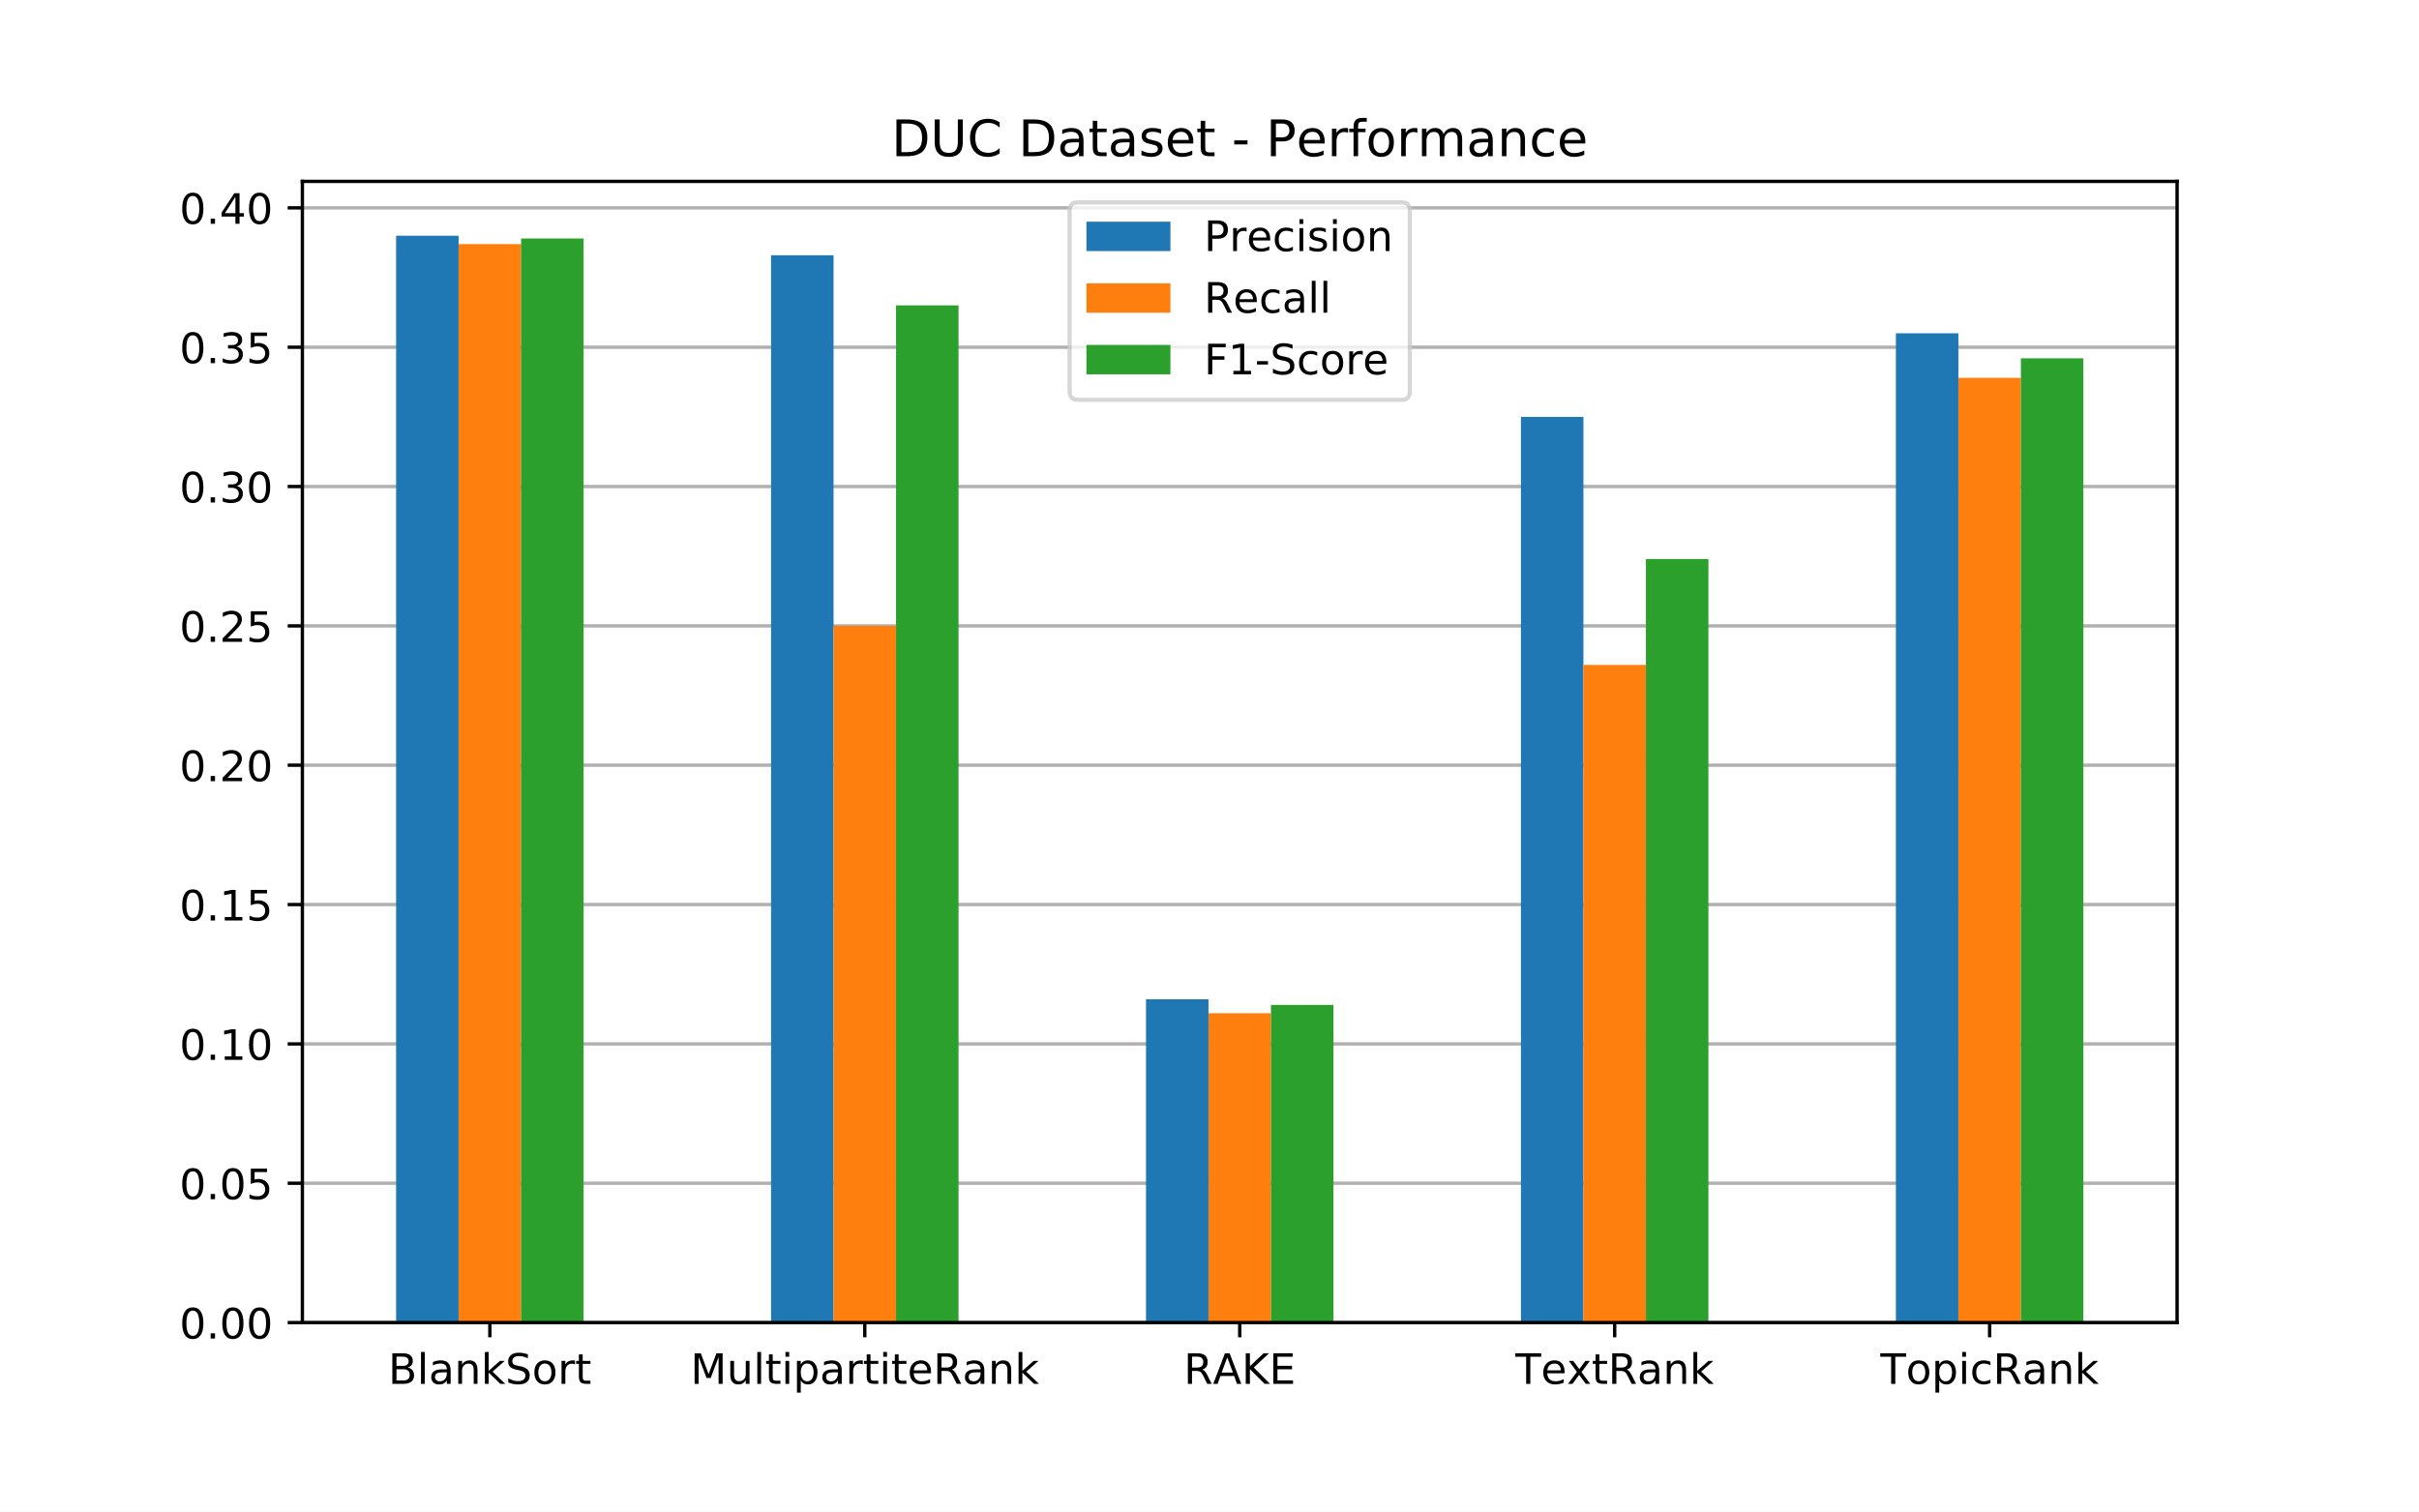
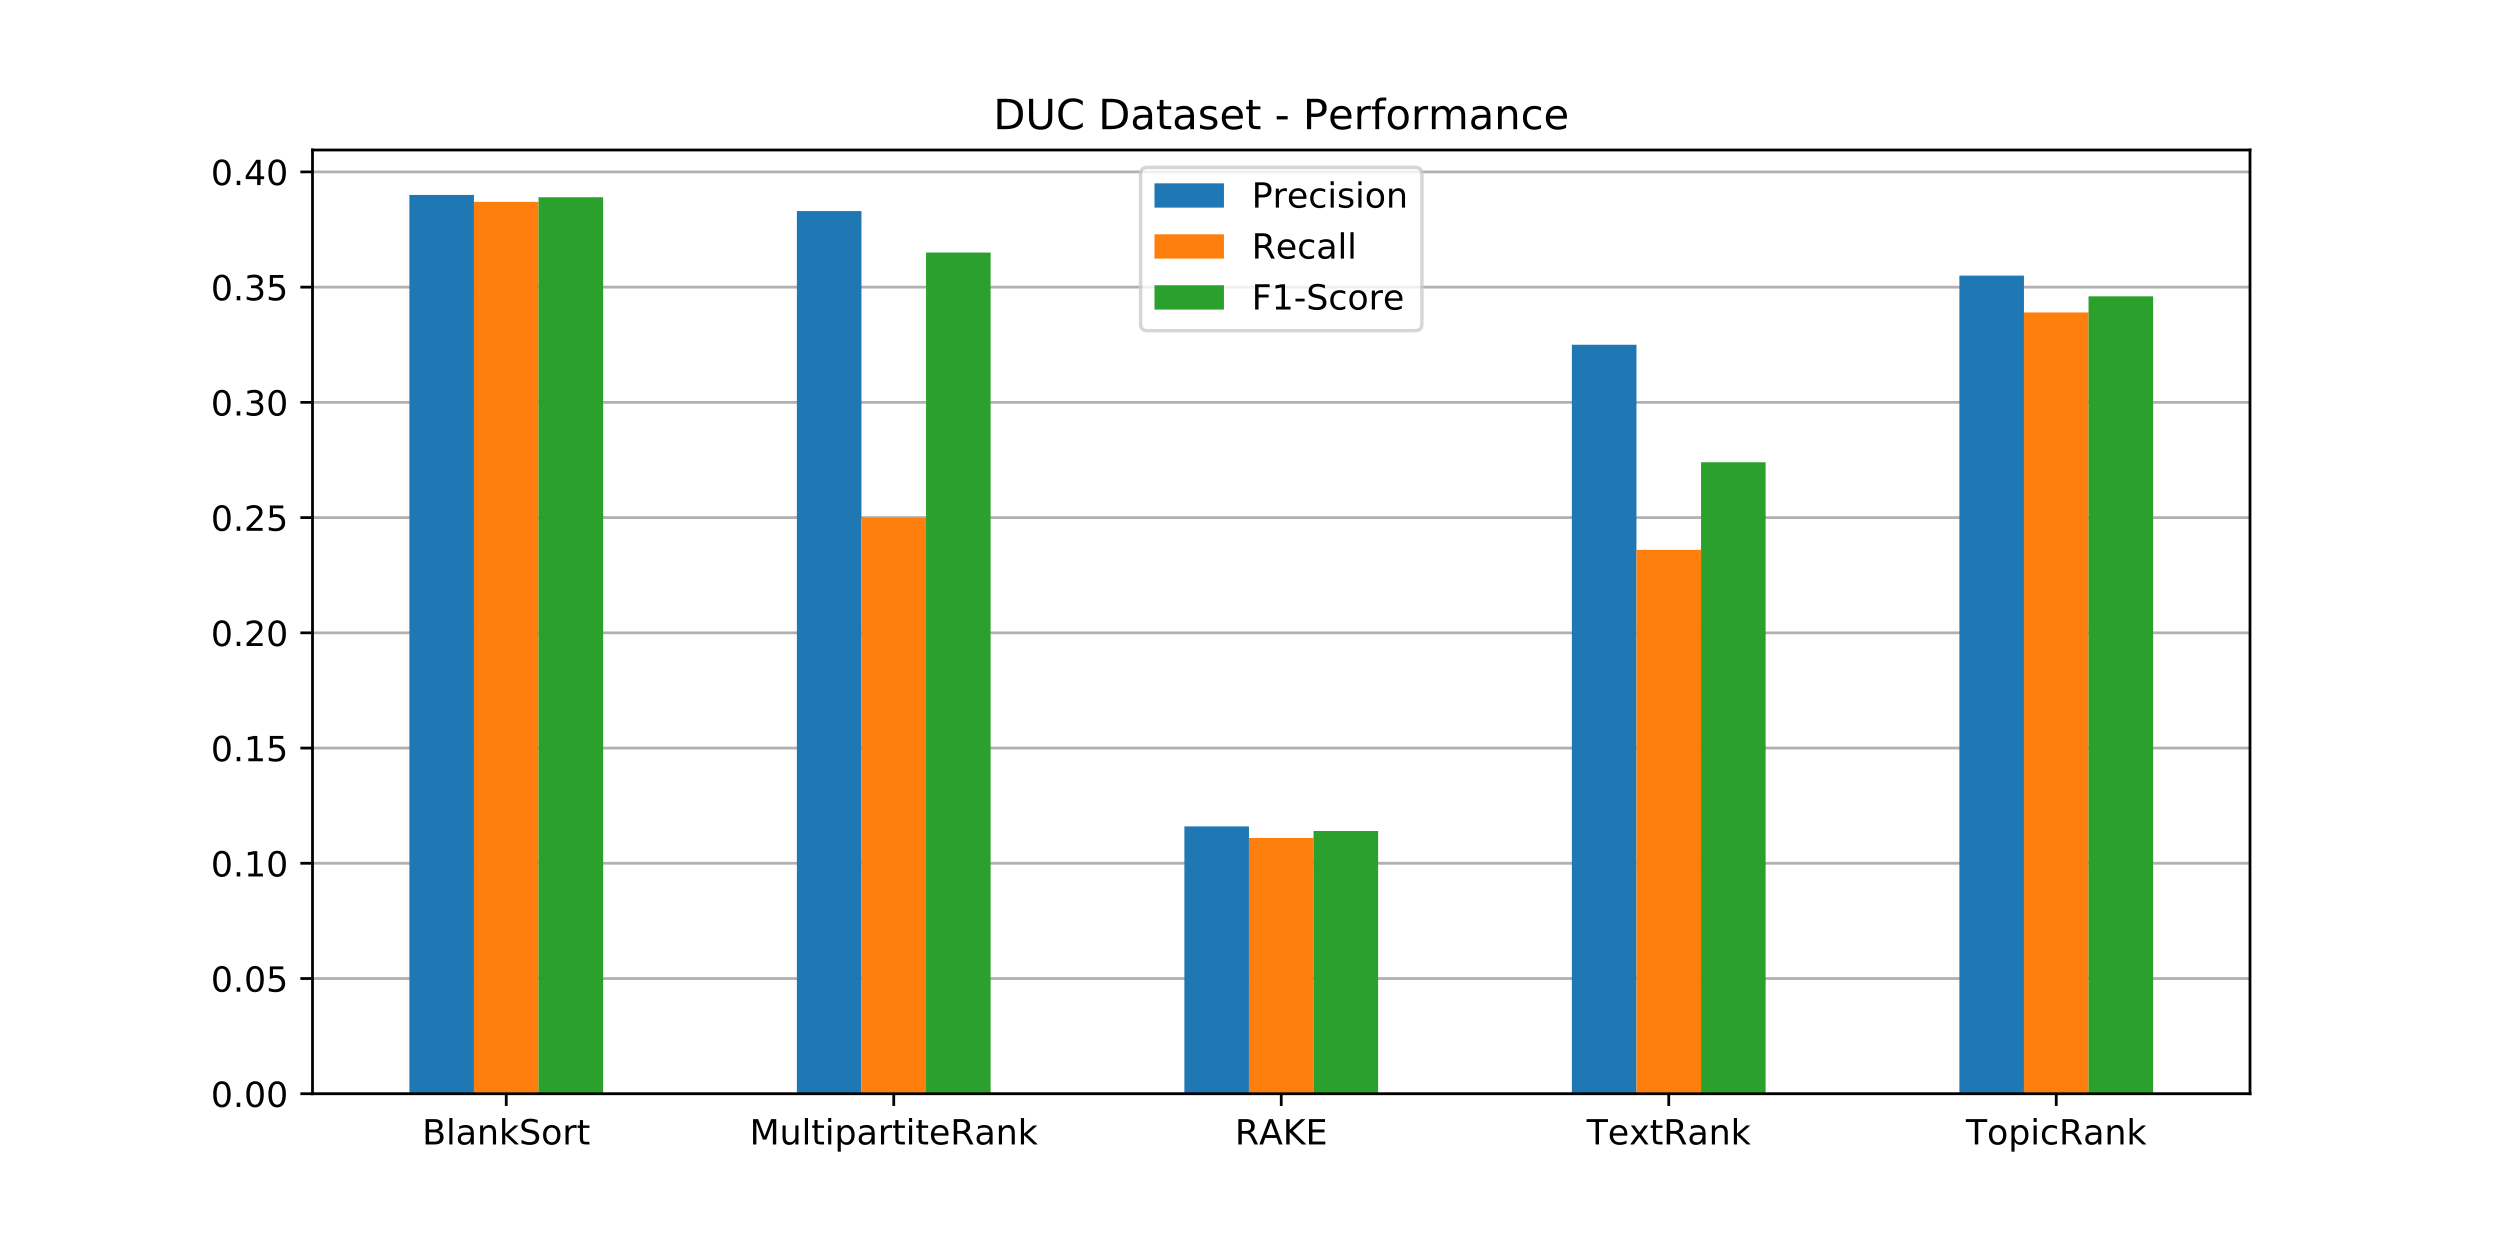
- <svg xmlns="http://www.w3.org/2000/svg" xmlns:xlink="http://www.w3.org/1999/xlink" height="360pt" version="1.1" viewBox="0 0 576 360" width="576pt">
+ <svg xmlns="http://www.w3.org/2000/svg" xmlns:xlink="http://www.w3.org/1999/xlink" height="360pt" version="1.1" viewBox="0 0 720 360" width="720pt">
  <defs>
    <style type="text/css">
*{stroke-linecap:butt;stroke-linejoin:round;}
  </style>
  </defs>
  <g id="figure_1">
    <g id="patch_1">
-       <path d="M 0 360  L 576 360  L 576 0  L 0 0  z " style="fill:#ffffff;" />
+       <path d="M 0 360  L 720 360  L 720 0  L 0 0  z " style="fill:#ffffff;" />
    </g>
    <g id="axes_1">
      <g id="patch_2">
-         <path d="M 72 315  L 518.4 315  L 518.4 43.2  L 72 43.2  z " style="fill:#ffffff;" />
+         <path d="M 90 315  L 648 315  L 648 43.2  L 90 43.2  z " style="fill:#ffffff;" />
      </g>
      <g id="matplotlib.axis_1">
        <g id="xtick_1">
          <g id="line2d_1">
            <defs>
-               <path d="M 0 0  L 0 3.5  " id="mb86dfd1b95" style="stroke:#000000;stroke-width:0.8;" />
-             </defs>
-             <g>
-               <use style="stroke:#000000;stroke-width:0.8;" x="116.64" xlink:href="#mb86dfd1b95" y="315" />
+               <path d="M 0 0  L 0 3.5  " id="mfc894aba62" style="stroke:#000000;stroke-width:0.8;" />
+             </defs>
+             <g>
+               <use style="stroke:#000000;stroke-width:0.8;" x="145.8" xlink:href="#mfc894aba62" y="315" />
            </g>
          </g>
          <g id="text_1">
            <defs>
              <path d="M 19.672 34.812  L 19.672 8.109  L 35.5 8.109  Q 43.453 8.109 47.281 11.406  Q 51.125 14.703 51.125 21.484  Q 51.125 28.328 47.281 31.562  Q 43.453 34.812 35.5 34.812  z M 19.672 64.797  L 19.672 42.828  L 34.281 42.828  Q 41.5 42.828 45.031 45.531  Q 48.578 48.25 48.578 53.812  Q 48.578 59.328 45.031 62.062  Q 41.5 64.797 34.281 64.797  z M 9.812 72.906  L 35.016 72.906  Q 46.297 72.906 52.391 68.219  Q 58.5 63.531 58.5 54.891  Q 58.5 48.188 55.375 44.234  Q 52.25 40.281 46.188 39.312  Q 53.469 37.75 57.5 32.781  Q 61.531 27.828 61.531 20.406  Q 61.531 10.641 54.891 5.312  Q 48.25 0 35.984 0  L 9.812 0  z " id="DejaVuSans-66" />
              <path d="M 9.422 75.984  L 18.406 75.984  L 18.406 0  L 9.422 0  z " id="DejaVuSans-108" />
              <path d="M 34.281 27.484  Q 23.391 27.484 19.188 25  Q 14.984 22.516 14.984 16.5  Q 14.984 11.719 18.141 8.906  Q 21.297 6.109 26.703 6.109  Q 34.188 6.109 38.703 11.406  Q 43.219 16.703 43.219 25.484  L 43.219 27.484  z M 52.203 31.203  L 52.203 0  L 43.219 0  L 43.219 8.297  Q 40.141 3.328 35.547 0.953  Q 30.953 -1.422 24.312 -1.422  Q 15.922 -1.422 10.953 3.297  Q 6 8.016 6 15.922  Q 6 25.141 12.172 29.828  Q 18.359 34.516 30.609 34.516  L 43.219 34.516  L 43.219 35.406  Q 43.219 41.609 39.141 45  Q 35.062 48.391 27.688 48.391  Q 23 48.391 18.547 47.266  Q 14.109 46.141 10.016 43.891  L 10.016 52.203  Q 14.938 54.109 19.578 55.047  Q 24.219 56 28.609 56  Q 40.484 56 46.344 49.844  Q 52.203 43.703 52.203 31.203  z " id="DejaVuSans-97" />
              <path d="M 54.891 33.016  L 54.891 0  L 45.906 0  L 45.906 32.719  Q 45.906 40.484 42.875 44.328  Q 39.844 48.188 33.797 48.188  Q 26.516 48.188 22.312 43.547  Q 18.109 38.922 18.109 30.906  L 18.109 0  L 9.078 0  L 9.078 54.688  L 18.109 54.688  L 18.109 46.188  Q 21.344 51.125 25.703 53.562  Q 30.078 56 35.797 56  Q 45.219 56 50.047 50.172  Q 54.891 44.344 54.891 33.016  z " id="DejaVuSans-110" />
              <path d="M 9.078 75.984  L 18.109 75.984  L 18.109 31.109  L 44.922 54.688  L 56.391 54.688  L 27.391 29.109  L 57.625 0  L 45.906 0  L 18.109 26.703  L 18.109 0  L 9.078 0  z " id="DejaVuSans-107" />
              <path d="M 53.516 70.516  L 53.516 60.891  Q 47.906 63.578 42.922 64.891  Q 37.938 66.219 33.297 66.219  Q 25.25 66.219 20.875 63.094  Q 16.5 59.969 16.5 54.203  Q 16.5 49.359 19.406 46.891  Q 22.312 44.438 30.422 42.922  L 36.375 41.703  Q 47.406 39.594 52.656 34.297  Q 57.906 29 57.906 20.125  Q 57.906 9.516 50.797 4.047  Q 43.703 -1.422 29.984 -1.422  Q 24.812 -1.422 18.969 -0.25  Q 13.141 0.922 6.891 3.219  L 6.891 13.375  Q 12.891 10.016 18.656 8.297  Q 24.422 6.594 29.984 6.594  Q 38.422 6.594 43.016 9.906  Q 47.609 13.234 47.609 19.391  Q 47.609 24.75 44.312 27.781  Q 41.016 30.812 33.5 32.328  L 27.484 33.5  Q 16.453 35.688 11.516 40.375  Q 6.594 45.062 6.594 53.422  Q 6.594 63.094 13.406 68.656  Q 20.219 74.219 32.172 74.219  Q 37.312 74.219 42.625 73.281  Q 47.953 72.359 53.516 70.516  z " id="DejaVuSans-83" />
              <path d="M 30.609 48.391  Q 23.391 48.391 19.188 42.75  Q 14.984 37.109 14.984 27.297  Q 14.984 17.484 19.156 11.844  Q 23.344 6.203 30.609 6.203  Q 37.797 6.203 41.984 11.859  Q 46.188 17.531 46.188 27.297  Q 46.188 37.016 41.984 42.703  Q 37.797 48.391 30.609 48.391  z M 30.609 56  Q 42.328 56 49.016 48.375  Q 55.719 40.766 55.719 27.297  Q 55.719 13.875 49.016 6.219  Q 42.328 -1.422 30.609 -1.422  Q 18.844 -1.422 12.172 6.219  Q 5.516 13.875 5.516 27.297  Q 5.516 40.766 12.172 48.375  Q 18.844 56 30.609 56  z " id="DejaVuSans-111" />
              <path d="M 41.109 46.297  Q 39.594 47.172 37.812 47.578  Q 36.031 48 33.891 48  Q 26.266 48 22.188 43.047  Q 18.109 38.094 18.109 28.812  L 18.109 0  L 9.078 0  L 9.078 54.688  L 18.109 54.688  L 18.109 46.188  Q 20.953 51.172 25.484 53.578  Q 30.031 56 36.531 56  Q 37.453 56 38.578 55.875  Q 39.703 55.766 41.062 55.516  z " id="DejaVuSans-114" />
              <path d="M 18.312 70.219  L 18.312 54.688  L 36.812 54.688  L 36.812 47.703  L 18.312 47.703  L 18.312 18.016  Q 18.312 11.328 20.141 9.422  Q 21.969 7.516 27.594 7.516  L 36.812 7.516  L 36.812 0  L 27.594 0  Q 17.188 0 13.234 3.875  Q 9.281 7.766 9.281 18.016  L 9.281 47.703  L 2.688 47.703  L 2.688 54.688  L 9.281 54.688  L 9.281 70.219  z " id="DejaVuSans-116" />
            </defs>
-             <g transform="translate(92.44312 329.5984)scale(0.1 -0.1)">
+             <g transform="translate(121.6031 329.5984)scale(0.1 -0.1)">
              <use xlink:href="#DejaVuSans-66" />
              <use x="68.604" xlink:href="#DejaVuSans-108" />
              <use x="96.387" xlink:href="#DejaVuSans-97" />
              <use x="157.666" xlink:href="#DejaVuSans-110" />
              <use x="221.045" xlink:href="#DejaVuSans-107" />
              <use x="278.955" xlink:href="#DejaVuSans-83" />
              <use x="342.432" xlink:href="#DejaVuSans-111" />
              <use x="403.613" xlink:href="#DejaVuSans-114" />
              <use x="444.727" xlink:href="#DejaVuSans-116" />
            </g>
          </g>
        </g>
        <g id="xtick_2">
          <g id="line2d_2">
            <g>
-               <use style="stroke:#000000;stroke-width:0.8;" x="205.92" xlink:href="#mb86dfd1b95" y="315" />
+               <use style="stroke:#000000;stroke-width:0.8;" x="257.4" xlink:href="#mfc894aba62" y="315" />
            </g>
          </g>
          <g id="text_2">
            <defs>
              <path d="M 9.812 72.906  L 24.516 72.906  L 43.109 23.297  L 61.812 72.906  L 76.516 72.906  L 76.516 0  L 66.891 0  L 66.891 64.016  L 48.094 14.016  L 38.188 14.016  L 19.391 64.016  L 19.391 0  L 9.812 0  z " id="DejaVuSans-77" />
              <path d="M 8.5 21.578  L 8.5 54.688  L 17.484 54.688  L 17.484 21.922  Q 17.484 14.156 20.5 10.266  Q 23.531 6.391 29.594 6.391  Q 36.859 6.391 41.078 11.031  Q 45.312 15.672 45.312 23.688  L 45.312 54.688  L 54.297 54.688  L 54.297 0  L 45.312 0  L 45.312 8.406  Q 42.047 3.422 37.719 1  Q 33.406 -1.422 27.688 -1.422  Q 18.266 -1.422 13.375 4.438  Q 8.5 10.297 8.5 21.578  z M 31.109 56  z " id="DejaVuSans-117" />
              <path d="M 9.422 54.688  L 18.406 54.688  L 18.406 0  L 9.422 0  z M 9.422 75.984  L 18.406 75.984  L 18.406 64.594  L 9.422 64.594  z " id="DejaVuSans-105" />
              <path d="M 18.109 8.203  L 18.109 -20.797  L 9.078 -20.797  L 9.078 54.688  L 18.109 54.688  L 18.109 46.391  Q 20.953 51.266 25.266 53.625  Q 29.594 56 35.594 56  Q 45.562 56 51.781 48.094  Q 58.016 40.188 58.016 27.297  Q 58.016 14.406 51.781 6.484  Q 45.562 -1.422 35.594 -1.422  Q 29.594 -1.422 25.266 0.953  Q 20.953 3.328 18.109 8.203  z M 48.688 27.297  Q 48.688 37.203 44.609 42.844  Q 40.531 48.484 33.406 48.484  Q 26.266 48.484 22.188 42.844  Q 18.109 37.203 18.109 27.297  Q 18.109 17.391 22.188 11.75  Q 26.266 6.109 33.406 6.109  Q 40.531 6.109 44.609 11.75  Q 48.688 17.391 48.688 27.297  z " id="DejaVuSans-112" />
              <path d="M 56.203 29.594  L 56.203 25.203  L 14.891 25.203  Q 15.484 15.922 20.484 11.062  Q 25.484 6.203 34.422 6.203  Q 39.594 6.203 44.453 7.469  Q 49.312 8.734 54.109 11.281  L 54.109 2.781  Q 49.266 0.734 44.188 -0.344  Q 39.109 -1.422 33.891 -1.422  Q 20.797 -1.422 13.156 6.188  Q 5.516 13.812 5.516 26.812  Q 5.516 40.234 12.766 48.109  Q 20.016 56 32.328 56  Q 43.359 56 49.781 48.891  Q 56.203 41.797 56.203 29.594  z M 47.219 32.234  Q 47.125 39.594 43.094 43.984  Q 39.062 48.391 32.422 48.391  Q 24.906 48.391 20.391 44.141  Q 15.875 39.891 15.188 32.172  z " id="DejaVuSans-101" />
              <path d="M 44.391 34.188  Q 47.562 33.109 50.562 29.594  Q 53.562 26.078 56.594 19.922  L 66.609 0  L 56 0  L 46.688 18.703  Q 43.062 26.031 39.672 28.422  Q 36.281 30.812 30.422 30.812  L 19.672 30.812  L 19.672 0  L 9.812 0  L 9.812 72.906  L 32.078 72.906  Q 44.578 72.906 50.734 67.672  Q 56.891 62.453 56.891 51.906  Q 56.891 45.016 53.688 40.469  Q 50.484 35.938 44.391 34.188  z M 19.672 64.797  L 19.672 38.922  L 32.078 38.922  Q 39.203 38.922 42.844 42.219  Q 46.484 45.516 46.484 51.906  Q 46.484 58.297 42.844 61.547  Q 39.203 64.797 32.078 64.797  z " id="DejaVuSans-82" />
            </defs>
-             <g transform="translate(164.4184 329.5984)scale(0.1 -0.1)">
+             <g transform="translate(215.8984 329.5984)scale(0.1 -0.1)">
              <use xlink:href="#DejaVuSans-77" />
              <use x="86.279" xlink:href="#DejaVuSans-117" />
              <use x="149.658" xlink:href="#DejaVuSans-108" />
              <use x="177.441" xlink:href="#DejaVuSans-116" />
              <use x="216.65" xlink:href="#DejaVuSans-105" />
              <use x="244.434" xlink:href="#DejaVuSans-112" />
              <use x="307.91" xlink:href="#DejaVuSans-97" />
              <use x="369.189" xlink:href="#DejaVuSans-114" />
              <use x="410.303" xlink:href="#DejaVuSans-116" />
              <use x="449.512" xlink:href="#DejaVuSans-105" />
              <use x="477.295" xlink:href="#DejaVuSans-116" />
              <use x="516.504" xlink:href="#DejaVuSans-101" />
              <use x="578.027" xlink:href="#DejaVuSans-82" />
              <use x="647.479" xlink:href="#DejaVuSans-97" />
              <use x="708.758" xlink:href="#DejaVuSans-110" />
              <use x="772.137" xlink:href="#DejaVuSans-107" />
            </g>
          </g>
        </g>
        <g id="xtick_3">
          <g id="line2d_3">
            <g>
-               <use style="stroke:#000000;stroke-width:0.8;" x="295.2" xlink:href="#mb86dfd1b95" y="315" />
+               <use style="stroke:#000000;stroke-width:0.8;" x="369" xlink:href="#mfc894aba62" y="315" />
            </g>
          </g>
          <g id="text_3">
            <defs>
              <path d="M 34.188 63.188  L 20.797 26.906  L 47.609 26.906  z M 28.609 72.906  L 39.797 72.906  L 67.578 0  L 57.328 0  L 50.688 18.703  L 17.828 18.703  L 11.188 0  L 0.781 0  z " id="DejaVuSans-65" />
              <path d="M 9.812 72.906  L 19.672 72.906  L 19.672 42.094  L 52.391 72.906  L 65.094 72.906  L 28.906 38.922  L 67.672 0  L 54.688 0  L 19.672 35.109  L 19.672 0  L 9.812 0  z " id="DejaVuSans-75" />
              <path d="M 9.812 72.906  L 55.906 72.906  L 55.906 64.594  L 19.672 64.594  L 19.672 43.016  L 54.391 43.016  L 54.391 34.719  L 19.672 34.719  L 19.672 8.297  L 56.781 8.297  L 56.781 0  L 9.812 0  z " id="DejaVuSans-69" />
            </defs>
-             <g transform="translate(281.8703 329.5984)scale(0.1 -0.1)">
+             <g transform="translate(355.6703 329.5984)scale(0.1 -0.1)">
              <use xlink:href="#DejaVuSans-82" />
              <use x="69.42" xlink:href="#DejaVuSans-65" />
              <use x="137.828" xlink:href="#DejaVuSans-75" />
              <use x="203.404" xlink:href="#DejaVuSans-69" />
            </g>
          </g>
        </g>
        <g id="xtick_4">
          <g id="line2d_4">
            <g>
-               <use style="stroke:#000000;stroke-width:0.8;" x="384.48" xlink:href="#mb86dfd1b95" y="315" />
+               <use style="stroke:#000000;stroke-width:0.8;" x="480.6" xlink:href="#mfc894aba62" y="315" />
            </g>
          </g>
          <g id="text_4">
            <defs>
              <path d="M -0.297 72.906  L 61.375 72.906  L 61.375 64.594  L 35.5 64.594  L 35.5 0  L 25.594 0  L 25.594 64.594  L -0.297 64.594  z " id="DejaVuSans-84" />
              <path d="M 54.891 54.688  L 35.109 28.078  L 55.906 0  L 45.312 0  L 29.391 21.484  L 13.484 0  L 2.875 0  L 24.125 28.609  L 4.688 54.688  L 15.281 54.688  L 29.781 35.203  L 44.281 54.688  z " id="DejaVuSans-120" />
            </defs>
-             <g transform="translate(360.8433 329.5984)scale(0.1 -0.1)">
+             <g transform="translate(456.9633 329.5984)scale(0.1 -0.1)">
              <use xlink:href="#DejaVuSans-84" />
              <use x="60.818" xlink:href="#DejaVuSans-101" />
              <use x="122.326" xlink:href="#DejaVuSans-120" />
              <use x="181.506" xlink:href="#DejaVuSans-116" />
              <use x="220.715" xlink:href="#DejaVuSans-82" />
              <use x="290.166" xlink:href="#DejaVuSans-97" />
              <use x="351.445" xlink:href="#DejaVuSans-110" />
              <use x="414.824" xlink:href="#DejaVuSans-107" />
            </g>
          </g>
        </g>
        <g id="xtick_5">
          <g id="line2d_5">
            <g>
-               <use style="stroke:#000000;stroke-width:0.8;" x="473.76" xlink:href="#mb86dfd1b95" y="315" />
+               <use style="stroke:#000000;stroke-width:0.8;" x="592.2" xlink:href="#mfc894aba62" y="315" />
            </g>
          </g>
          <g id="text_5">
            <defs>
              <path d="M 48.781 52.594  L 48.781 44.188  Q 44.969 46.297 41.141 47.344  Q 37.312 48.391 33.406 48.391  Q 24.656 48.391 19.812 42.844  Q 14.984 37.312 14.984 27.297  Q 14.984 17.281 19.812 11.734  Q 24.656 6.203 33.406 6.203  Q 37.312 6.203 41.141 7.25  Q 44.969 8.297 48.781 10.406  L 48.781 2.094  Q 45.016 0.344 40.984 -0.531  Q 36.969 -1.422 32.422 -1.422  Q 20.062 -1.422 12.781 6.344  Q 5.516 14.109 5.516 27.297  Q 5.516 40.672 12.859 48.328  Q 20.219 56 33.016 56  Q 37.156 56 41.109 55.141  Q 45.062 54.297 48.781 52.594  z " id="DejaVuSans-99" />
            </defs>
-             <g transform="translate(447.7467 329.5984)scale(0.1 -0.1)">
+             <g transform="translate(566.1867 329.5984)scale(0.1 -0.1)">
              <use xlink:href="#DejaVuSans-84" />
              <use x="60.818" xlink:href="#DejaVuSans-111" />
              <use x="122" xlink:href="#DejaVuSans-112" />
              <use x="185.477" xlink:href="#DejaVuSans-105" />
              <use x="213.26" xlink:href="#DejaVuSans-99" />
              <use x="268.24" xlink:href="#DejaVuSans-82" />
              <use x="337.691" xlink:href="#DejaVuSans-97" />
              <use x="398.971" xlink:href="#DejaVuSans-110" />
              <use x="462.35" xlink:href="#DejaVuSans-107" />
            </g>
          </g>
        </g>
      </g>
      <g id="matplotlib.axis_2">
        <g id="ytick_1">
          <g id="line2d_6">
-             <path clip-path="url(#p45357a9f5a)" d="M 72 315  L 518.4 315  " style="fill:none;stroke:#b0b0b0;stroke-linecap:square;stroke-width:0.8;" />
+             <path clip-path="url(#p471db4d466)" d="M 90 315  L 648 315  " style="fill:none;stroke:#b0b0b0;stroke-linecap:square;stroke-width:0.8;" />
          </g>
          <g id="line2d_7">
            <defs>
-               <path d="M 0 0  L -3.5 0  " id="m4d19197c63" style="stroke:#000000;stroke-width:0.8;" />
-             </defs>
-             <g>
-               <use style="stroke:#000000;stroke-width:0.8;" x="72" xlink:href="#m4d19197c63" y="315" />
+               <path d="M 0 0  L -3.5 0  " id="mee829ca1eb" style="stroke:#000000;stroke-width:0.8;" />
+             </defs>
+             <g>
+               <use style="stroke:#000000;stroke-width:0.8;" x="90" xlink:href="#mee829ca1eb" y="315" />
            </g>
          </g>
          <g id="text_6">
            <defs>
              <path d="M 31.781 66.406  Q 24.172 66.406 20.328 58.906  Q 16.5 51.422 16.5 36.375  Q 16.5 21.391 20.328 13.891  Q 24.172 6.391 31.781 6.391  Q 39.453 6.391 43.281 13.891  Q 47.125 21.391 47.125 36.375  Q 47.125 51.422 43.281 58.906  Q 39.453 66.406 31.781 66.406  z M 31.781 74.219  Q 44.047 74.219 50.516 64.516  Q 56.984 54.828 56.984 36.375  Q 56.984 17.969 50.516 8.266  Q 44.047 -1.422 31.781 -1.422  Q 19.531 -1.422 13.062 8.266  Q 6.594 17.969 6.594 36.375  Q 6.594 54.828 13.062 64.516  Q 19.531 74.219 31.781 74.219  z " id="DejaVuSans-48" />
              <path d="M 10.688 12.406  L 21 12.406  L 21 0  L 10.688 0  z " id="DejaVuSans-46" />
            </defs>
-             <g transform="translate(42.73438 318.7992)scale(0.1 -0.1)">
+             <g transform="translate(60.73438 318.7992)scale(0.1 -0.1)">
              <use xlink:href="#DejaVuSans-48" />
              <use x="63.623" xlink:href="#DejaVuSans-46" />
              <use x="95.41" xlink:href="#DejaVuSans-48" />
              <use x="159.033" xlink:href="#DejaVuSans-48" />
            </g>
          </g>
        </g>
        <g id="ytick_2">
          <g id="line2d_8">
-             <path clip-path="url(#p45357a9f5a)" d="M 72 281.813  L 518.4 281.813  " style="fill:none;stroke:#b0b0b0;stroke-linecap:square;stroke-width:0.8;" />
+             <path clip-path="url(#p471db4d466)" d="M 90 281.813  L 648 281.813  " style="fill:none;stroke:#b0b0b0;stroke-linecap:square;stroke-width:0.8;" />
          </g>
          <g id="line2d_9">
            <g>
-               <use style="stroke:#000000;stroke-width:0.8;" x="72" xlink:href="#m4d19197c63" y="281.813" />
+               <use style="stroke:#000000;stroke-width:0.8;" x="90" xlink:href="#mee829ca1eb" y="281.813" />
            </g>
          </g>
          <g id="text_7">
            <defs>
              <path d="M 10.797 72.906  L 49.516 72.906  L 49.516 64.594  L 19.828 64.594  L 19.828 46.734  Q 21.969 47.469 24.109 47.828  Q 26.266 48.188 28.422 48.188  Q 40.625 48.188 47.75 41.5  Q 54.891 34.812 54.891 23.391  Q 54.891 11.625 47.562 5.094  Q 40.234 -1.422 26.906 -1.422  Q 22.312 -1.422 17.547 -0.641  Q 12.797 0.141 7.719 1.703  L 7.719 11.625  Q 12.109 9.234 16.797 8.062  Q 21.484 6.891 26.703 6.891  Q 35.156 6.891 40.078 11.328  Q 45.016 15.766 45.016 23.391  Q 45.016 31 40.078 35.438  Q 35.156 39.891 26.703 39.891  Q 22.75 39.891 18.812 39.016  Q 14.891 38.141 10.797 36.281  z " id="DejaVuSans-53" />
            </defs>
-             <g transform="translate(42.73438 285.6124)scale(0.1 -0.1)">
+             <g transform="translate(60.73438 285.6124)scale(0.1 -0.1)">
              <use xlink:href="#DejaVuSans-48" />
              <use x="63.623" xlink:href="#DejaVuSans-46" />
              <use x="95.41" xlink:href="#DejaVuSans-48" />
              <use x="159.033" xlink:href="#DejaVuSans-53" />
            </g>
          </g>
        </g>
        <g id="ytick_3">
          <g id="line2d_10">
-             <path clip-path="url(#p45357a9f5a)" d="M 72 248.626  L 518.4 248.626  " style="fill:none;stroke:#b0b0b0;stroke-linecap:square;stroke-width:0.8;" />
+             <path clip-path="url(#p471db4d466)" d="M 90 248.626  L 648 248.626  " style="fill:none;stroke:#b0b0b0;stroke-linecap:square;stroke-width:0.8;" />
          </g>
          <g id="line2d_11">
            <g>
-               <use style="stroke:#000000;stroke-width:0.8;" x="72" xlink:href="#m4d19197c63" y="248.626" />
+               <use style="stroke:#000000;stroke-width:0.8;" x="90" xlink:href="#mee829ca1eb" y="248.626" />
            </g>
          </g>
          <g id="text_8">
            <defs>
              <path d="M 12.406 8.297  L 28.516 8.297  L 28.516 63.922  L 10.984 60.406  L 10.984 69.391  L 28.422 72.906  L 38.281 72.906  L 38.281 8.297  L 54.391 8.297  L 54.391 0  L 12.406 0  z " id="DejaVuSans-49" />
            </defs>
-             <g transform="translate(42.73438 252.4256)scale(0.1 -0.1)">
+             <g transform="translate(60.73438 252.4256)scale(0.1 -0.1)">
              <use xlink:href="#DejaVuSans-48" />
              <use x="63.623" xlink:href="#DejaVuSans-46" />
              <use x="95.41" xlink:href="#DejaVuSans-49" />
              <use x="159.033" xlink:href="#DejaVuSans-48" />
            </g>
          </g>
        </g>
        <g id="ytick_4">
          <g id="line2d_12">
-             <path clip-path="url(#p45357a9f5a)" d="M 72 215.44  L 518.4 215.44  " style="fill:none;stroke:#b0b0b0;stroke-linecap:square;stroke-width:0.8;" />
+             <path clip-path="url(#p471db4d466)" d="M 90 215.44  L 648 215.44  " style="fill:none;stroke:#b0b0b0;stroke-linecap:square;stroke-width:0.8;" />
          </g>
          <g id="line2d_13">
            <g>
-               <use style="stroke:#000000;stroke-width:0.8;" x="72" xlink:href="#m4d19197c63" y="215.44" />
+               <use style="stroke:#000000;stroke-width:0.8;" x="90" xlink:href="#mee829ca1eb" y="215.44" />
            </g>
          </g>
          <g id="text_9">
-             <g transform="translate(42.73438 219.2388)scale(0.1 -0.1)">
+             <g transform="translate(60.73438 219.2388)scale(0.1 -0.1)">
              <use xlink:href="#DejaVuSans-48" />
              <use x="63.623" xlink:href="#DejaVuSans-46" />
              <use x="95.41" xlink:href="#DejaVuSans-49" />
              <use x="159.033" xlink:href="#DejaVuSans-53" />
            </g>
          </g>
        </g>
        <g id="ytick_5">
          <g id="line2d_14">
-             <path clip-path="url(#p45357a9f5a)" d="M 72 182.253  L 518.4 182.253  " style="fill:none;stroke:#b0b0b0;stroke-linecap:square;stroke-width:0.8;" />
+             <path clip-path="url(#p471db4d466)" d="M 90 182.253  L 648 182.253  " style="fill:none;stroke:#b0b0b0;stroke-linecap:square;stroke-width:0.8;" />
          </g>
          <g id="line2d_15">
            <g>
-               <use style="stroke:#000000;stroke-width:0.8;" x="72" xlink:href="#m4d19197c63" y="182.253" />
+               <use style="stroke:#000000;stroke-width:0.8;" x="90" xlink:href="#mee829ca1eb" y="182.253" />
            </g>
          </g>
          <g id="text_10">
            <defs>
              <path d="M 19.188 8.297  L 53.609 8.297  L 53.609 0  L 7.328 0  L 7.328 8.297  Q 12.938 14.109 22.625 23.891  Q 32.328 33.688 34.812 36.531  Q 39.547 41.844 41.422 45.531  Q 43.312 49.219 43.312 52.781  Q 43.312 58.594 39.234 62.25  Q 35.156 65.922 28.609 65.922  Q 23.969 65.922 18.812 64.312  Q 13.672 62.703 7.812 59.422  L 7.812 69.391  Q 13.766 71.781 18.938 73  Q 24.125 74.219 28.422 74.219  Q 39.75 74.219 46.484 68.547  Q 53.219 62.891 53.219 53.422  Q 53.219 48.922 51.531 44.891  Q 49.859 40.875 45.406 35.406  Q 44.188 33.984 37.641 27.219  Q 31.109 20.453 19.188 8.297  z " id="DejaVuSans-50" />
            </defs>
-             <g transform="translate(42.73438 186.052)scale(0.1 -0.1)">
+             <g transform="translate(60.73438 186.052)scale(0.1 -0.1)">
              <use xlink:href="#DejaVuSans-48" />
              <use x="63.623" xlink:href="#DejaVuSans-46" />
              <use x="95.41" xlink:href="#DejaVuSans-50" />
              <use x="159.033" xlink:href="#DejaVuSans-48" />
            </g>
          </g>
        </g>
        <g id="ytick_6">
          <g id="line2d_16">
-             <path clip-path="url(#p45357a9f5a)" d="M 72 149.066  L 518.4 149.066  " style="fill:none;stroke:#b0b0b0;stroke-linecap:square;stroke-width:0.8;" />
+             <path clip-path="url(#p471db4d466)" d="M 90 149.066  L 648 149.066  " style="fill:none;stroke:#b0b0b0;stroke-linecap:square;stroke-width:0.8;" />
          </g>
          <g id="line2d_17">
            <g>
-               <use style="stroke:#000000;stroke-width:0.8;" x="72" xlink:href="#m4d19197c63" y="149.066" />
+               <use style="stroke:#000000;stroke-width:0.8;" x="90" xlink:href="#mee829ca1eb" y="149.066" />
            </g>
          </g>
          <g id="text_11">
-             <g transform="translate(42.73438 152.8652)scale(0.1 -0.1)">
+             <g transform="translate(60.73438 152.8652)scale(0.1 -0.1)">
              <use xlink:href="#DejaVuSans-48" />
              <use x="63.623" xlink:href="#DejaVuSans-46" />
              <use x="95.41" xlink:href="#DejaVuSans-50" />
              <use x="159.033" xlink:href="#DejaVuSans-53" />
            </g>
          </g>
        </g>
        <g id="ytick_7">
          <g id="line2d_18">
-             <path clip-path="url(#p45357a9f5a)" d="M 72 115.879  L 518.4 115.879  " style="fill:none;stroke:#b0b0b0;stroke-linecap:square;stroke-width:0.8;" />
+             <path clip-path="url(#p471db4d466)" d="M 90 115.879  L 648 115.879  " style="fill:none;stroke:#b0b0b0;stroke-linecap:square;stroke-width:0.8;" />
          </g>
          <g id="line2d_19">
            <g>
-               <use style="stroke:#000000;stroke-width:0.8;" x="72" xlink:href="#m4d19197c63" y="115.879" />
+               <use style="stroke:#000000;stroke-width:0.8;" x="90" xlink:href="#mee829ca1eb" y="115.879" />
            </g>
          </g>
          <g id="text_12">
            <defs>
              <path d="M 40.578 39.312  Q 47.656 37.797 51.625 33  Q 55.609 28.219 55.609 21.188  Q 55.609 10.406 48.188 4.484  Q 40.766 -1.422 27.094 -1.422  Q 22.516 -1.422 17.656 -0.516  Q 12.797 0.391 7.625 2.203  L 7.625 11.719  Q 11.719 9.328 16.594 8.109  Q 21.484 6.891 26.812 6.891  Q 36.078 6.891 40.938 10.547  Q 45.797 14.203 45.797 21.188  Q 45.797 27.641 41.281 31.266  Q 36.766 34.906 28.719 34.906  L 20.219 34.906  L 20.219 43.016  L 29.109 43.016  Q 36.375 43.016 40.234 45.922  Q 44.094 48.828 44.094 54.297  Q 44.094 59.906 40.109 62.906  Q 36.141 65.922 28.719 65.922  Q 24.656 65.922 20.016 65.031  Q 15.375 64.156 9.812 62.312  L 9.812 71.094  Q 15.438 72.656 20.344 73.438  Q 25.25 74.219 29.594 74.219  Q 40.828 74.219 47.359 69.109  Q 53.906 64.016 53.906 55.328  Q 53.906 49.266 50.438 45.094  Q 46.969 40.922 40.578 39.312  z " id="DejaVuSans-51" />
            </defs>
-             <g transform="translate(42.73438 119.6783)scale(0.1 -0.1)">
+             <g transform="translate(60.73438 119.6783)scale(0.1 -0.1)">
              <use xlink:href="#DejaVuSans-48" />
              <use x="63.623" xlink:href="#DejaVuSans-46" />
              <use x="95.41" xlink:href="#DejaVuSans-51" />
              <use x="159.033" xlink:href="#DejaVuSans-48" />
            </g>
          </g>
        </g>
        <g id="ytick_8">
          <g id="line2d_20">
-             <path clip-path="url(#p45357a9f5a)" d="M 72 82.692  L 518.4 82.692  " style="fill:none;stroke:#b0b0b0;stroke-linecap:square;stroke-width:0.8;" />
+             <path clip-path="url(#p471db4d466)" d="M 90 82.692  L 648 82.692  " style="fill:none;stroke:#b0b0b0;stroke-linecap:square;stroke-width:0.8;" />
          </g>
          <g id="line2d_21">
            <g>
-               <use style="stroke:#000000;stroke-width:0.8;" x="72" xlink:href="#m4d19197c63" y="82.692" />
+               <use style="stroke:#000000;stroke-width:0.8;" x="90" xlink:href="#mee829ca1eb" y="82.692" />
            </g>
          </g>
          <g id="text_13">
-             <g transform="translate(42.73438 86.49153)scale(0.1 -0.1)">
+             <g transform="translate(60.73438 86.49153)scale(0.1 -0.1)">
              <use xlink:href="#DejaVuSans-48" />
              <use x="63.623" xlink:href="#DejaVuSans-46" />
              <use x="95.41" xlink:href="#DejaVuSans-51" />
              <use x="159.033" xlink:href="#DejaVuSans-53" />
            </g>
          </g>
        </g>
        <g id="ytick_9">
          <g id="line2d_22">
-             <path clip-path="url(#p45357a9f5a)" d="M 72 49.505  L 518.4 49.505  " style="fill:none;stroke:#b0b0b0;stroke-linecap:square;stroke-width:0.8;" />
+             <path clip-path="url(#p471db4d466)" d="M 90 49.505  L 648 49.505  " style="fill:none;stroke:#b0b0b0;stroke-linecap:square;stroke-width:0.8;" />
          </g>
          <g id="line2d_23">
            <g>
-               <use style="stroke:#000000;stroke-width:0.8;" x="72" xlink:href="#m4d19197c63" y="49.505" />
+               <use style="stroke:#000000;stroke-width:0.8;" x="90" xlink:href="#mee829ca1eb" y="49.505" />
            </g>
          </g>
          <g id="text_14">
            <defs>
              <path d="M 37.797 64.312  L 12.891 25.391  L 37.797 25.391  z M 35.203 72.906  L 47.609 72.906  L 47.609 25.391  L 58.016 25.391  L 58.016 17.188  L 47.609 17.188  L 47.609 0  L 37.797 0  L 37.797 17.188  L 4.891 17.188  L 4.891 26.703  z " id="DejaVuSans-52" />
            </defs>
-             <g transform="translate(42.73438 53.30471)scale(0.1 -0.1)">
+             <g transform="translate(60.73438 53.30471)scale(0.1 -0.1)">
              <use xlink:href="#DejaVuSans-48" />
              <use x="63.623" xlink:href="#DejaVuSans-46" />
              <use x="95.41" xlink:href="#DejaVuSans-52" />
              <use x="159.033" xlink:href="#DejaVuSans-48" />
            </g>
          </g>
        </g>
      </g>
      <g id="patch_3">
-         <path clip-path="url(#p45357a9f5a)" d="M 94.32 315  L 109.2 315  L 109.2 56.143  L 94.32 56.143  z " style="fill:#1f77b4;" />
+         <path clip-path="url(#p471db4d466)" d="M 117.9 315  L 136.5 315  L 136.5 56.143  L 117.9 56.143  z " style="fill:#1f77b4;" />
      </g>
      <g id="patch_4">
-         <path clip-path="url(#p45357a9f5a)" d="M 183.6 315  L 198.48 315  L 198.48 60.789  L 183.6 60.789  z " style="fill:#1f77b4;" />
+         <path clip-path="url(#p471db4d466)" d="M 229.5 315  L 248.1 315  L 248.1 60.789  L 229.5 60.789  z " style="fill:#1f77b4;" />
      </g>
      <g id="patch_5">
-         <path clip-path="url(#p45357a9f5a)" d="M 272.88 315  L 287.76 315  L 287.76 238.007  L 272.88 238.007  z " style="fill:#1f77b4;" />
+         <path clip-path="url(#p471db4d466)" d="M 341.1 315  L 359.7 315  L 359.7 238.007  L 341.1 238.007  z " style="fill:#1f77b4;" />
      </g>
      <g id="patch_6">
-         <path clip-path="url(#p45357a9f5a)" d="M 362.16 315  L 377.04 315  L 377.04 99.286  L 362.16 99.286  z " style="fill:#1f77b4;" />
+         <path clip-path="url(#p471db4d466)" d="M 452.7 315  L 471.3 315  L 471.3 99.286  L 452.7 99.286  z " style="fill:#1f77b4;" />
      </g>
      <g id="patch_7">
-         <path clip-path="url(#p45357a9f5a)" d="M 451.44 315  L 466.32 315  L 466.32 79.374  L 451.44 79.374  z " style="fill:#1f77b4;" />
+         <path clip-path="url(#p471db4d466)" d="M 564.3 315  L 582.9 315  L 582.9 79.374  L 564.3 79.374  z " style="fill:#1f77b4;" />
      </g>
      <g id="patch_8">
-         <path clip-path="url(#p45357a9f5a)" d="M 109.2 315  L 124.08 315  L 124.08 58.134  L 109.2 58.134  z " style="fill:#ff7f0e;" />
+         <path clip-path="url(#p471db4d466)" d="M 136.5 315  L 155.1 315  L 155.1 58.134  L 136.5 58.134  z " style="fill:#ff7f0e;" />
      </g>
      <g id="patch_9">
-         <path clip-path="url(#p45357a9f5a)" d="M 198.48 315  L 213.36 315  L 213.36 149.066  L 198.48 149.066  z " style="fill:#ff7f0e;" />
+         <path clip-path="url(#p471db4d466)" d="M 248.1 315  L 266.7 315  L 266.7 149.066  L 248.1 149.066  z " style="fill:#ff7f0e;" />
      </g>
      <g id="patch_10">
-         <path clip-path="url(#p45357a9f5a)" d="M 287.76 315  L 302.64 315  L 302.64 241.325  L 287.76 241.325  z " style="fill:#ff7f0e;" />
+         <path clip-path="url(#p471db4d466)" d="M 359.7 315  L 378.3 315  L 378.3 241.325  L 359.7 241.325  z " style="fill:#ff7f0e;" />
      </g>
      <g id="patch_11">
-         <path clip-path="url(#p45357a9f5a)" d="M 377.04 315  L 391.92 315  L 391.92 158.358  L 377.04 158.358  z " style="fill:#ff7f0e;" />
+         <path clip-path="url(#p471db4d466)" d="M 471.3 315  L 489.9 315  L 489.9 158.358  L 471.3 158.358  z " style="fill:#ff7f0e;" />
      </g>
      <g id="patch_12">
-         <path clip-path="url(#p45357a9f5a)" d="M 466.32 315  L 481.2 315  L 481.2 89.993  L 466.32 89.993  z " style="fill:#ff7f0e;" />
+         <path clip-path="url(#p471db4d466)" d="M 582.9 315  L 601.5 315  L 601.5 89.993  L 582.9 89.993  z " style="fill:#ff7f0e;" />
      </g>
      <g id="patch_13">
-         <path clip-path="url(#p45357a9f5a)" d="M 124.08 315  L 138.96 315  L 138.96 56.807  L 124.08 56.807  z " style="fill:#2ca02c;" />
+         <path clip-path="url(#p471db4d466)" d="M 155.1 315  L 173.7 315  L 173.7 56.807  L 155.1 56.807  z " style="fill:#2ca02c;" />
      </g>
      <g id="patch_14">
-         <path clip-path="url(#p45357a9f5a)" d="M 213.36 315  L 228.24 315  L 228.24 72.736  L 213.36 72.736  z " style="fill:#2ca02c;" />
+         <path clip-path="url(#p471db4d466)" d="M 266.7 315  L 285.3 315  L 285.3 72.736  L 266.7 72.736  z " style="fill:#2ca02c;" />
      </g>
      <g id="patch_15">
-         <path clip-path="url(#p45357a9f5a)" d="M 302.64 315  L 317.52 315  L 317.52 239.334  L 302.64 239.334  z " style="fill:#2ca02c;" />
+         <path clip-path="url(#p471db4d466)" d="M 378.3 315  L 396.9 315  L 396.9 239.334  L 378.3 239.334  z " style="fill:#2ca02c;" />
      </g>
      <g id="patch_16">
-         <path clip-path="url(#p45357a9f5a)" d="M 391.92 315  L 406.8 315  L 406.8 133.136  L 391.92 133.136  z " style="fill:#2ca02c;" />
+         <path clip-path="url(#p471db4d466)" d="M 489.9 315  L 508.5 315  L 508.5 133.136  L 489.9 133.136  z " style="fill:#2ca02c;" />
      </g>
      <g id="patch_17">
-         <path clip-path="url(#p45357a9f5a)" d="M 481.2 315  L 496.08 315  L 496.08 85.347  L 481.2 85.347  z " style="fill:#2ca02c;" />
+         <path clip-path="url(#p471db4d466)" d="M 601.5 315  L 620.1 315  L 620.1 85.347  L 601.5 85.347  z " style="fill:#2ca02c;" />
      </g>
      <g id="patch_18">
-         <path d="M 72 315  L 72 43.2  " style="fill:none;stroke:#000000;stroke-linecap:square;stroke-linejoin:miter;stroke-width:0.8;" />
+         <path d="M 90 315  L 90 43.2  " style="fill:none;stroke:#000000;stroke-linecap:square;stroke-linejoin:miter;stroke-width:0.8;" />
      </g>
      <g id="patch_19">
-         <path d="M 518.4 315  L 518.4 43.2  " style="fill:none;stroke:#000000;stroke-linecap:square;stroke-linejoin:miter;stroke-width:0.8;" />
+         <path d="M 648 315  L 648 43.2  " style="fill:none;stroke:#000000;stroke-linecap:square;stroke-linejoin:miter;stroke-width:0.8;" />
      </g>
      <g id="patch_20">
-         <path d="M 72 315  L 518.4 315  " style="fill:none;stroke:#000000;stroke-linecap:square;stroke-linejoin:miter;stroke-width:0.8;" />
+         <path d="M 90 315  L 648 315  " style="fill:none;stroke:#000000;stroke-linecap:square;stroke-linejoin:miter;stroke-width:0.8;" />
      </g>
      <g id="patch_21">
-         <path d="M 72 43.2  L 518.4 43.2  " style="fill:none;stroke:#000000;stroke-linecap:square;stroke-linejoin:miter;stroke-width:0.8;" />
+         <path d="M 90 43.2  L 648 43.2  " style="fill:none;stroke:#000000;stroke-linecap:square;stroke-linejoin:miter;stroke-width:0.8;" />
      </g>
      <g id="text_15">
        <defs>
          <path d="M 19.672 64.797  L 19.672 8.109  L 31.594 8.109  Q 46.688 8.109 53.688 14.938  Q 60.688 21.781 60.688 36.531  Q 60.688 51.172 53.688 57.984  Q 46.688 64.797 31.594 64.797  z M 9.812 72.906  L 30.078 72.906  Q 51.266 72.906 61.172 64.094  Q 71.094 55.281 71.094 36.531  Q 71.094 17.672 61.125 8.828  Q 51.172 0 30.078 0  L 9.812 0  z " id="DejaVuSans-68" />
          <path d="M 8.688 72.906  L 18.609 72.906  L 18.609 28.609  Q 18.609 16.891 22.844 11.734  Q 27.094 6.594 36.625 6.594  Q 46.094 6.594 50.344 11.734  Q 54.594 16.891 54.594 28.609  L 54.594 72.906  L 64.5 72.906  L 64.5 27.391  Q 64.5 13.141 57.438 5.859  Q 50.391 -1.422 36.625 -1.422  Q 22.797 -1.422 15.734 5.859  Q 8.688 13.141 8.688 27.391  z " id="DejaVuSans-85" />
          <path d="M 64.406 67.281  L 64.406 56.891  Q 59.422 61.531 53.781 63.812  Q 48.141 66.109 41.797 66.109  Q 29.297 66.109 22.656 58.469  Q 16.016 50.828 16.016 36.375  Q 16.016 21.969 22.656 14.328  Q 29.297 6.688 41.797 6.688  Q 48.141 6.688 53.781 8.984  Q 59.422 11.281 64.406 15.922  L 64.406 5.609  Q 59.234 2.094 53.438 0.328  Q 47.656 -1.422 41.219 -1.422  Q 24.656 -1.422 15.125 8.703  Q 5.609 18.844 5.609 36.375  Q 5.609 53.953 15.125 64.078  Q 24.656 74.219 41.219 74.219  Q 47.75 74.219 53.531 72.484  Q 59.328 70.75 64.406 67.281  z " id="DejaVuSans-67" />
          <path id="DejaVuSans-32" />
          <path d="M 44.281 53.078  L 44.281 44.578  Q 40.484 46.531 36.375 47.5  Q 32.281 48.484 27.875 48.484  Q 21.188 48.484 17.844 46.438  Q 14.5 44.391 14.5 40.281  Q 14.5 37.156 16.891 35.375  Q 19.281 33.594 26.516 31.984  L 29.594 31.297  Q 39.156 29.25 43.188 25.516  Q 47.219 21.781 47.219 15.094  Q 47.219 7.469 41.188 3.016  Q 35.156 -1.422 24.609 -1.422  Q 20.219 -1.422 15.453 -0.562  Q 10.688 0.297 5.422 2  L 5.422 11.281  Q 10.406 8.688 15.234 7.391  Q 20.062 6.109 24.812 6.109  Q 31.156 6.109 34.562 8.281  Q 37.984 10.453 37.984 14.406  Q 37.984 18.062 35.516 20.016  Q 33.062 21.969 24.703 23.781  L 21.578 24.516  Q 13.234 26.266 9.516 29.906  Q 5.812 33.547 5.812 39.891  Q 5.812 47.609 11.281 51.797  Q 16.75 56 26.812 56  Q 31.781 56 36.172 55.266  Q 40.578 54.547 44.281 53.078  z " id="DejaVuSans-115" />
          <path d="M 4.891 31.391  L 31.203 31.391  L 31.203 23.391  L 4.891 23.391  z " id="DejaVuSans-45" />
          <path d="M 19.672 64.797  L 19.672 37.406  L 32.078 37.406  Q 38.969 37.406 42.719 40.969  Q 46.484 44.531 46.484 51.125  Q 46.484 57.672 42.719 61.234  Q 38.969 64.797 32.078 64.797  z M 9.812 72.906  L 32.078 72.906  Q 44.344 72.906 50.609 67.359  Q 56.891 61.812 56.891 51.125  Q 56.891 40.328 50.609 34.812  Q 44.344 29.297 32.078 29.297  L 19.672 29.297  L 19.672 0  L 9.812 0  z " id="DejaVuSans-80" />
          <path d="M 37.109 75.984  L 37.109 68.5  L 28.516 68.5  Q 23.688 68.5 21.797 66.547  Q 19.922 64.594 19.922 59.516  L 19.922 54.688  L 34.719 54.688  L 34.719 47.703  L 19.922 47.703  L 19.922 0  L 10.891 0  L 10.891 47.703  L 2.297 47.703  L 2.297 54.688  L 10.891 54.688  L 10.891 58.5  Q 10.891 67.625 15.141 71.797  Q 19.391 75.984 28.609 75.984  z " id="DejaVuSans-102" />
          <path d="M 52 44.188  Q 55.375 50.25 60.062 53.125  Q 64.75 56 71.094 56  Q 79.641 56 84.281 50.016  Q 88.922 44.047 88.922 33.016  L 88.922 0  L 79.891 0  L 79.891 32.719  Q 79.891 40.578 77.094 44.375  Q 74.312 48.188 68.609 48.188  Q 61.625 48.188 57.562 43.547  Q 53.516 38.922 53.516 30.906  L 53.516 0  L 44.484 0  L 44.484 32.719  Q 44.484 40.625 41.703 44.406  Q 38.922 48.188 33.109 48.188  Q 26.219 48.188 22.156 43.531  Q 18.109 38.875 18.109 30.906  L 18.109 0  L 9.078 0  L 9.078 54.688  L 18.109 54.688  L 18.109 46.188  Q 21.188 51.219 25.484 53.609  Q 29.781 56 35.688 56  Q 41.656 56 45.828 52.969  Q 50 49.953 52 44.188  z " id="DejaVuSans-109" />
        </defs>
-         <g transform="translate(212.2809 37.2)scale(0.12 -0.12)">
+         <g transform="translate(286.0809 37.2)scale(0.12 -0.12)">
          <use xlink:href="#DejaVuSans-68" />
          <use x="77.002" xlink:href="#DejaVuSans-85" />
          <use x="150.195" xlink:href="#DejaVuSans-67" />
          <use x="220.02" xlink:href="#DejaVuSans-32" />
          <use x="251.807" xlink:href="#DejaVuSans-68" />
          <use x="328.809" xlink:href="#DejaVuSans-97" />
          <use x="390.088" xlink:href="#DejaVuSans-116" />
          <use x="429.297" xlink:href="#DejaVuSans-97" />
          <use x="490.576" xlink:href="#DejaVuSans-115" />
          <use x="542.676" xlink:href="#DejaVuSans-101" />
          <use x="604.199" xlink:href="#DejaVuSans-116" />
          <use x="643.408" xlink:href="#DejaVuSans-32" />
          <use x="675.195" xlink:href="#DejaVuSans-45" />
          <use x="711.279" xlink:href="#DejaVuSans-32" />
          <use x="743.066" xlink:href="#DejaVuSans-80" />
          <use x="803.322" xlink:href="#DejaVuSans-101" />
          <use x="864.846" xlink:href="#DejaVuSans-114" />
          <use x="905.959" xlink:href="#DejaVuSans-102" />
          <use x="941.164" xlink:href="#DejaVuSans-111" />
          <use x="1002.346" xlink:href="#DejaVuSans-114" />
          <use x="1043.443" xlink:href="#DejaVuSans-109" />
          <use x="1140.855" xlink:href="#DejaVuSans-97" />
          <use x="1202.135" xlink:href="#DejaVuSans-110" />
          <use x="1265.514" xlink:href="#DejaVuSans-99" />
          <use x="1320.494" xlink:href="#DejaVuSans-101" />
        </g>
      </g>
      <g id="legend_1">
        <g id="patch_22">
-           <path d="M 256.695 95.234  L 333.705 95.234  Q 335.705 95.234 335.705 93.234  L 335.705 50.2  Q 335.705 48.2 333.705 48.2  L 256.695 48.2  Q 254.695 48.2 254.695 50.2  L 254.695 93.234  Q 254.695 95.234 256.695 95.234  z " style="fill:#ffffff;opacity:0.8;stroke:#cccccc;stroke-linejoin:miter;" />
+           <path d="M 330.495 95.234  L 407.505 95.234  Q 409.505 95.234 409.505 93.234  L 409.505 50.2  Q 409.505 48.2 407.505 48.2  L 330.495 48.2  Q 328.495 48.2 328.495 50.2  L 328.495 93.234  Q 328.495 95.234 330.495 95.234  z " style="fill:#ffffff;opacity:0.8;stroke:#cccccc;stroke-linejoin:miter;" />
        </g>
        <g id="patch_23">
-           <path d="M 258.695 59.798  L 278.695 59.798  L 278.695 52.798  L 258.695 52.798  z " style="fill:#1f77b4;" />
+           <path d="M 332.495 59.798  L 352.495 59.798  L 352.495 52.798  L 332.495 52.798  z " style="fill:#1f77b4;" />
        </g>
        <g id="text_16">
-           <g transform="translate(286.6953 59.79844)scale(0.1 -0.1)">
+           <g transform="translate(360.4953 59.79844)scale(0.1 -0.1)">
            <use xlink:href="#DejaVuSans-80" />
            <use x="60.287" xlink:href="#DejaVuSans-114" />
            <use x="101.369" xlink:href="#DejaVuSans-101" />
            <use x="162.893" xlink:href="#DejaVuSans-99" />
            <use x="217.873" xlink:href="#DejaVuSans-105" />
            <use x="245.656" xlink:href="#DejaVuSans-115" />
            <use x="297.756" xlink:href="#DejaVuSans-105" />
            <use x="325.539" xlink:href="#DejaVuSans-111" />
            <use x="386.721" xlink:href="#DejaVuSans-110" />
          </g>
        </g>
        <g id="patch_24">
-           <path d="M 258.695 74.477  L 278.695 74.477  L 278.695 67.477  L 258.695 67.477  z " style="fill:#ff7f0e;" />
+           <path d="M 332.495 74.477  L 352.495 74.477  L 352.495 67.477  L 332.495 67.477  z " style="fill:#ff7f0e;" />
        </g>
        <g id="text_17">
-           <g transform="translate(286.6953 74.47656)scale(0.1 -0.1)">
+           <g transform="translate(360.4953 74.47656)scale(0.1 -0.1)">
            <use xlink:href="#DejaVuSans-82" />
            <use x="69.42" xlink:href="#DejaVuSans-101" />
            <use x="130.943" xlink:href="#DejaVuSans-99" />
            <use x="185.924" xlink:href="#DejaVuSans-97" />
            <use x="247.203" xlink:href="#DejaVuSans-108" />
            <use x="274.986" xlink:href="#DejaVuSans-108" />
          </g>
        </g>
        <g id="patch_25">
-           <path d="M 258.695 89.155  L 278.695 89.155  L 278.695 82.155  L 258.695 82.155  z " style="fill:#2ca02c;" />
+           <path d="M 332.495 89.155  L 352.495 89.155  L 352.495 82.155  L 332.495 82.155  z " style="fill:#2ca02c;" />
        </g>
        <g id="text_18">
          <defs>
            <path d="M 9.812 72.906  L 51.703 72.906  L 51.703 64.594  L 19.672 64.594  L 19.672 43.109  L 48.578 43.109  L 48.578 34.812  L 19.672 34.812  L 19.672 0  L 9.812 0  z " id="DejaVuSans-70" />
          </defs>
-           <g transform="translate(286.6953 89.15469)scale(0.1 -0.1)">
+           <g transform="translate(360.4953 89.15469)scale(0.1 -0.1)">
            <use xlink:href="#DejaVuSans-70" />
            <use x="57.52" xlink:href="#DejaVuSans-49" />
            <use x="121.143" xlink:href="#DejaVuSans-45" />
            <use x="157.227" xlink:href="#DejaVuSans-83" />
            <use x="220.703" xlink:href="#DejaVuSans-99" />
            <use x="275.684" xlink:href="#DejaVuSans-111" />
            <use x="336.865" xlink:href="#DejaVuSans-114" />
            <use x="377.947" xlink:href="#DejaVuSans-101" />
          </g>
        </g>
      </g>
    </g>
  </g>
  <defs>
-     <clipPath id="p45357a9f5a">
-       <rect height="271.8" width="446.4" x="72" y="43.2" />
+     <clipPath id="p471db4d466">
+       <rect height="271.8" width="558" x="90" y="43.2" />
    </clipPath>
  </defs>
</svg>
